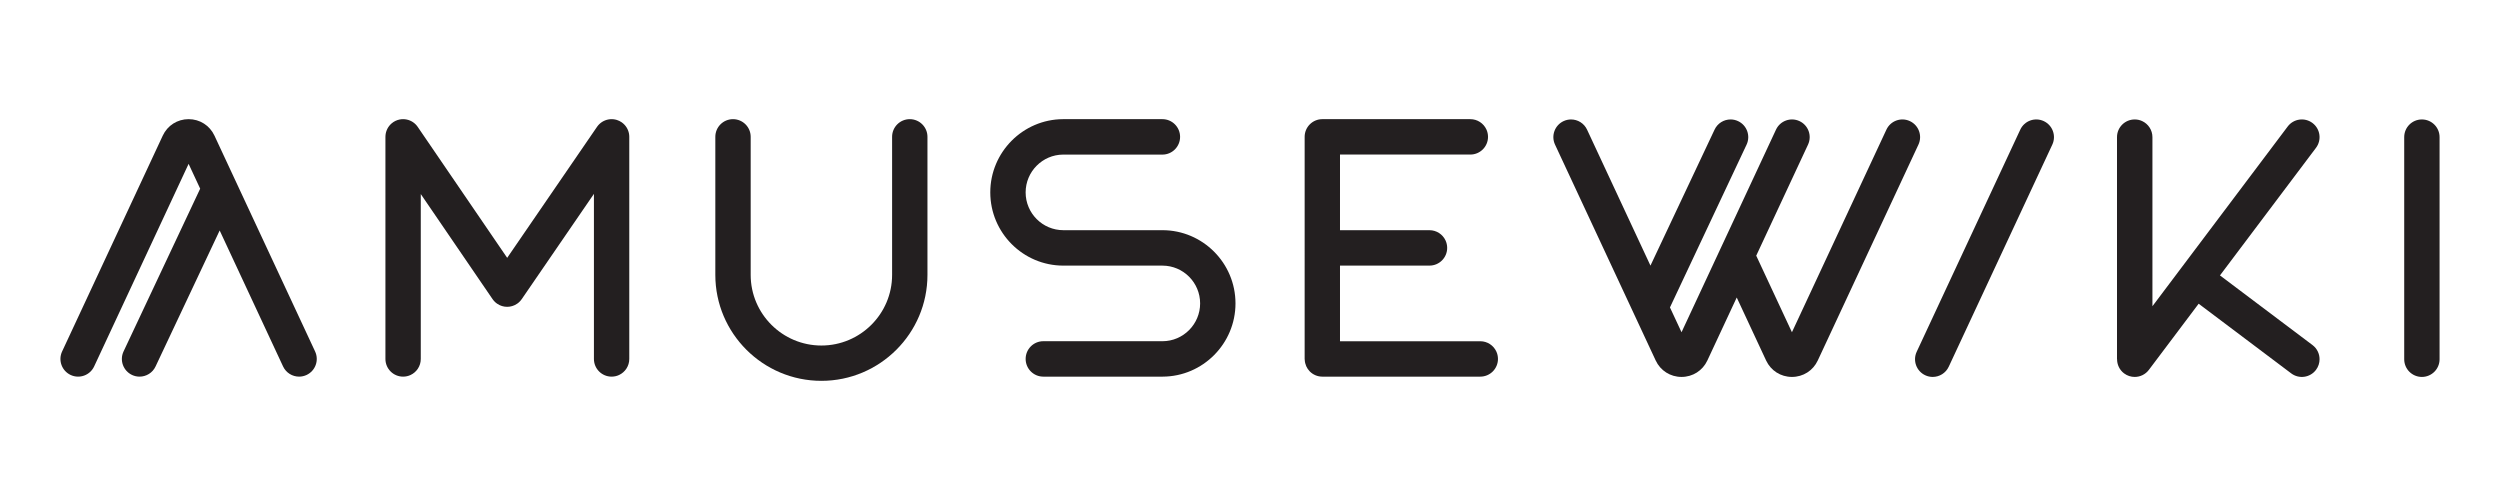
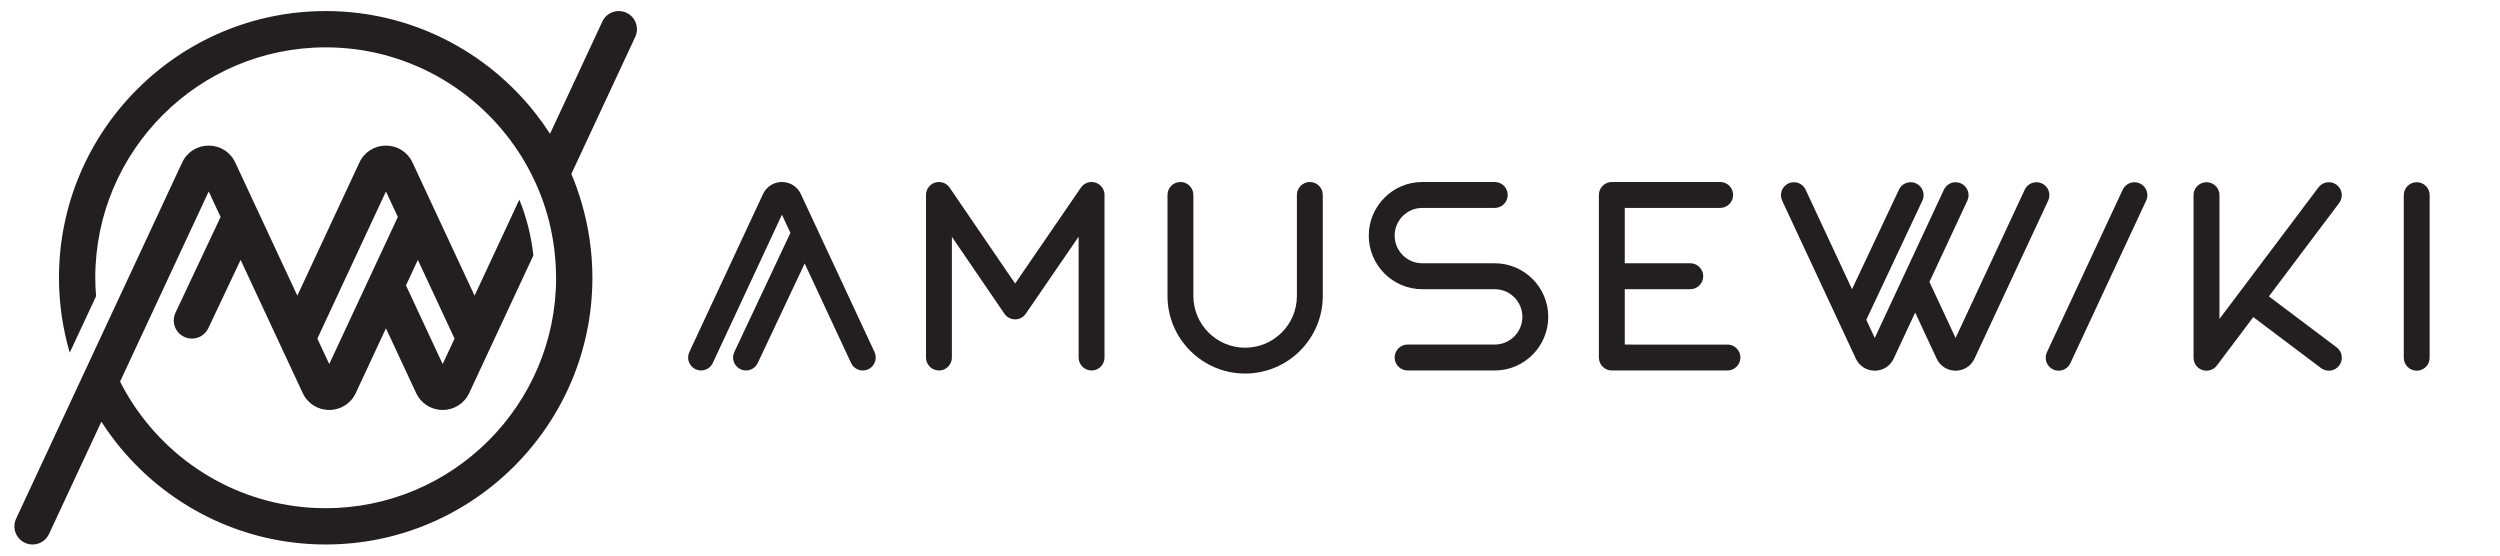
- <svg xmlns="http://www.w3.org/2000/svg" width="400" height="80" viewBox="0 0 105.833 21.167" version="1.1" id="svg4257">
+ <svg xmlns="http://www.w3.org/2000/svg" width="360" height="80" viewBox="0 0 95.25 21.167" version="1.1" id="svg4257">
  <defs id="defs4251" />
  <g id="layer1" transform="translate(0,-275.8333)">
-     <g id="g112" transform="matrix(0.2105543,0,0,-0.2105543,9.077609,281.575)">
+     <g id="g112" transform="matrix(0.1387143,0,0,-0.1387143,30.51223,283.227)">
      <path d="m 0,0 c -0.952,2.043 -2.944,3.312 -5.197,3.312 -2.254,0 -4.245,-1.27 -5.197,-3.312 l -20.238,-43.4 c -0.829,-1.779 -0.06,-3.893 1.719,-4.723 1.78,-0.832 3.894,-0.06 4.724,1.719 l 18.992,40.729 2.326,-4.989 -15.41,-32.737 c -0.829,-1.778 -0.059,-3.893 1.719,-4.723 0.487,-0.227 0.997,-0.334 1.5,-0.334 1.339,0 2.621,0.76 3.224,2.054 L 1.049,-19.07 13.795,-46.404 c 0.603,-1.293 1.886,-2.053 3.224,-2.053 0.502,0 1.014,0.108 1.5,0.334 1.779,0.83 2.548,2.944 1.719,4.723 z" style="fill:#231f20;fill-opacity:1;fill-rule:nonzero;stroke:none" id="path114" />
    </g>
-     <g id="g116" transform="matrix(0.2105543,0,0,-0.2105543,62.24443,282.3763)">
+     <g id="g116" transform="matrix(0.1387143,0,0,-0.1387143,65.5388,283.7549)">
      <path d="M 0,0 C 1.962,0 3.554,1.593 3.554,3.558 3.554,4.095 3.436,4.604 3.223,5.06 2.657,6.274 1.427,7.116 -0.001,7.116 l -29.761,0.001 c -1.962,0 -3.553,-1.593 -3.553,-3.558 0,-0.011 0.003,-0.021 0.003,-0.033 0,-0.008 -0.002,-0.017 -0.002,-0.025 v -22.264 c 0,-0.002 -10e-4,-0.003 -10e-4,-0.004 0,-0.001 10e-4,-0.002 10e-4,-0.004 l -10e-4,-22.322 v -10e-4 c 0,-0.061 0.015,-0.117 0.018,-0.177 0.045,-0.911 0.419,-1.735 1.023,-2.339 0.642,-0.644 1.531,-1.042 2.513,-1.042 0,0 0.007,10e-4 0.01,10e-4 H 2 c 1.963,-10e-4 3.554,1.592 3.554,3.557 10e-4,0.537 -0.118,1.046 -0.331,1.502 -0.566,1.215 -1.796,2.057 -3.224,2.056 l -28.206,0.001 v 15.21 l 17.995,-0.001 c 1.963,0 3.554,1.593 3.554,3.558 0.001,0.537 -0.118,1.046 -0.331,1.502 -0.566,1.215 -1.796,2.057 -3.223,2.057 h -17.995 l 0.001,15.21 z" style="fill:#231f20;fill-opacity:1;fill-rule:nonzero;stroke:none" id="path118" />
    </g>
-     <g id="g120" transform="matrix(0.2105543,0,0,-0.2105543,26.63546,281.5562)">
+     <g id="g120" transform="matrix(0.1387143,0,0,-0.1387143,42.07943,283.2146)">
      <path d="M 0,0 C -0.006,0.072 -0.018,0.143 -0.029,0.213 -0.036,0.255 -0.041,0.297 -0.048,0.338 -0.063,0.417 -0.083,0.494 -0.103,0.571 -0.112,0.604 -0.119,0.638 -0.129,0.671 -0.151,0.748 -0.178,0.822 -0.206,0.897 -0.218,0.931 -0.229,0.964 -0.243,0.998 -0.271,1.067 -0.302,1.133 -0.333,1.2 -0.352,1.239 -0.37,1.278 -0.39,1.316 -0.42,1.375 -0.454,1.431 -0.488,1.487 -0.514,1.531 -0.54,1.575 -0.567,1.618 -0.6,1.668 -0.636,1.715 -0.671,1.764 -0.704,1.809 -0.737,1.855 -0.772,1.899 -0.81,1.945 -0.85,1.988 -0.889,2.032 -0.926,2.074 -0.962,2.117 -1.002,2.157 -1.05,2.206 -1.102,2.252 -1.153,2.298 -1.187,2.329 -1.219,2.361 -1.254,2.391 -1.331,2.454 -1.41,2.514 -1.491,2.571 -1.503,2.58 -1.515,2.59 -1.527,2.599 -1.529,2.6 -1.53,2.601 -1.532,2.601 -1.822,2.8 -2.143,2.958 -2.487,3.064 -2.549,3.083 -2.611,3.097 -2.674,3.112 -2.724,3.125 -2.772,3.14 -2.823,3.15 c -0.115,0.024 -0.233,0.041 -0.35,0.054 -0.006,0 -0.012,0 -0.018,10e-4 -0.112,0.01 -0.224,0.016 -0.335,0.016 L -3.537,3.222 C -3.578,3.222 -3.618,3.217 -3.658,3.216 -3.729,3.213 -3.799,3.212 -3.869,3.206 -3.945,3.199 -4.02,3.187 -4.095,3.175 -4.131,3.169 -4.168,3.165 -4.205,3.158 -4.291,3.142 -4.375,3.12 -4.458,3.098 -4.484,3.091 -4.51,3.085 -4.536,3.078 -4.62,3.054 -4.703,3.024 -4.785,2.994 -4.811,2.984 -4.836,2.976 -4.862,2.965 -4.938,2.935 -5.013,2.9 -5.086,2.864 -5.118,2.849 -5.149,2.835 -5.18,2.819 -5.246,2.785 -5.31,2.747 -5.373,2.708 -5.41,2.687 -5.447,2.665 -5.483,2.642 -5.539,2.605 -5.593,2.565 -5.646,2.525 -5.687,2.496 -5.727,2.467 -5.766,2.436 -5.816,2.395 -5.864,2.351 -5.913,2.308 -5.95,2.274 -5.988,2.241 -6.024,2.206 -6.077,2.154 -6.126,2.1 -6.175,2.045 -6.203,2.014 -6.232,1.984 -6.26,1.952 -6.322,1.877 -6.381,1.799 -6.438,1.719 -6.448,1.705 -6.459,1.692 -6.469,1.678 L -6.476,1.668 C -6.48,1.661 -6.485,1.654 -6.49,1.646 L -24.533,-24.663 -42.502,1.642 c -0.007,0.01 -0.013,0.019 -0.02,0.028 l -0.001,0.002 c -0.003,0.005 -0.006,0.008 -0.009,0.012 -0.063,0.091 -0.13,0.179 -0.2,0.263 -0.031,0.038 -0.066,0.073 -0.098,0.108 -0.044,0.049 -0.087,0.098 -0.134,0.144 -0.045,0.045 -0.093,0.085 -0.14,0.127 -0.038,0.034 -0.076,0.069 -0.116,0.102 -0.05,0.041 -0.103,0.078 -0.156,0.116 -0.041,0.03 -0.081,0.06 -0.123,0.088 -0.051,0.034 -0.103,0.064 -0.155,0.095 -0.049,0.028 -0.096,0.057 -0.146,0.084 -0.047,0.024 -0.095,0.045 -0.142,0.068 -0.058,0.027 -0.116,0.055 -0.175,0.079 -0.043,0.018 -0.086,0.032 -0.128,0.047 -0.067,0.024 -0.132,0.049 -0.2,0.069 -0.042,0.012 -0.086,0.022 -0.128,0.032 -0.068,0.018 -0.136,0.036 -0.205,0.049 -0.054,0.011 -0.107,0.017 -0.161,0.025 -0.06,0.008 -0.118,0.019 -0.179,0.025 -0.084,0.008 -0.169,0.01 -0.254,0.013 -0.028,0 -0.057,0.004 -0.086,0.004 h -0.007 c -0.115,0 -0.231,-0.006 -0.347,-0.017 0,0 -0.006,-10e-4 -0.01,-10e-4 -0.114,-0.012 -0.228,-0.029 -0.342,-0.052 -0.594,-0.119 -1.133,-0.387 -1.58,-0.763 -0.022,-0.019 -0.043,-0.04 -0.065,-0.059 -0.064,-0.057 -0.126,-0.113 -0.185,-0.173 -0.035,-0.036 -0.068,-0.074 -0.101,-0.111 -0.043,-0.047 -0.087,-0.095 -0.127,-0.145 -0.035,-0.044 -0.067,-0.089 -0.1,-0.134 -0.035,-0.048 -0.071,-0.095 -0.103,-0.144 -0.03,-0.045 -0.056,-0.092 -0.084,-0.138 -0.032,-0.054 -0.064,-0.107 -0.094,-0.163 -0.022,-0.042 -0.042,-0.086 -0.062,-0.13 -0.029,-0.061 -0.059,-0.122 -0.084,-0.185 -0.017,-0.041 -0.031,-0.083 -0.045,-0.125 -0.025,-0.066 -0.049,-0.132 -0.07,-0.201 -0.012,-0.044 -0.022,-0.089 -0.034,-0.133 -0.017,-0.066 -0.034,-0.132 -0.047,-0.199 -0.012,-0.058 -0.018,-0.117 -0.027,-0.176 -0.007,-0.054 -0.017,-0.108 -0.023,-0.163 -0.009,-0.096 -0.013,-0.194 -0.014,-0.291 0,-0.017 -0.003,-0.034 -0.003,-0.051 v -0.009 c 0,-0.008 0,-0.015 0,-0.023 l -10e-4,-44.629 c 0,-1.963 1.591,-3.554 3.555,-3.554 0.535,-0.001 1.044,0.118 1.5,0.331 1.213,0.566 2.054,1.796 2.053,3.223 l 10e-4,33.157 14.43,-21.124 c 0.012,-0.017 0.026,-0.032 0.038,-0.049 0.061,-0.087 0.127,-0.171 0.197,-0.253 0.027,-0.031 0.054,-0.063 0.082,-0.093 0.064,-0.07 0.132,-0.137 0.203,-0.202 0.032,-0.03 0.063,-0.062 0.096,-0.09 0.087,-0.076 0.18,-0.147 0.277,-0.215 0.15,-0.105 0.307,-0.197 0.469,-0.277 0.045,-0.023 0.091,-0.041 0.138,-0.061 0.102,-0.045 0.205,-0.086 0.31,-0.121 0.06,-0.02 0.12,-0.039 0.18,-0.055 0.099,-0.028 0.199,-0.049 0.3,-0.068 0.058,-0.011 0.115,-0.023 0.173,-0.031 0.147,-0.02 0.294,-0.031 0.442,-0.032 0.009,-0.001 0.018,-0.002 0.027,-0.002 h 0.003 0.003 c 0.009,0 0.017,10e-4 0.026,0.002 0.148,10e-4 0.295,0.012 0.441,0.031 0.058,0.008 0.115,0.021 0.173,0.032 0.1,0.018 0.2,0.04 0.298,0.067 0.061,0.017 0.121,0.035 0.181,0.055 0.104,0.034 0.206,0.075 0.306,0.119 0.048,0.021 0.095,0.039 0.142,0.062 0.159,0.079 0.314,0.169 0.462,0.272 0.099,0.069 0.194,0.142 0.284,0.22 0.031,0.026 0.06,0.056 0.09,0.084 0.073,0.067 0.144,0.136 0.21,0.208 0.027,0.029 0.052,0.059 0.077,0.088 0.072,0.084 0.139,0.17 0.202,0.259 0.012,0.016 0.025,0.029 0.036,0.045 l 14.517,21.167 -10e-4,-33.195 c 0,-1.963 1.591,-3.554 3.554,-3.554 0.536,-0.001 1.045,0.118 1.5,0.331 1.213,0.566 2.054,1.796 2.054,3.223 l 0.001,44.661 c 0,0.046 -0.005,0.09 -0.007,0.135 C 0.008,-0.131 0.006,-0.065 0,0" style="fill:#231f20;fill-opacity:1;fill-rule:nonzero;stroke:none" id="path122" />
    </g>
-     <g id="g124" transform="matrix(0.2105543,0,0,-0.2105543,38.51359,280.8778)">
+     <g id="g124" transform="matrix(0.1387143,0,0,-0.1387143,49.9048,282.7676)">
      <path d="m 0,0 c -1.962,0 -3.554,-1.59 -3.554,-3.55 v -27.762 c 0,-7.83 -6.378,-14.201 -14.217,-14.201 -7.839,0 -14.217,6.371 -14.217,14.201 V -3.55 c 0,1.96 -1.591,3.55 -3.554,3.55 -1.962,0 -3.554,-1.59 -3.554,-3.55 v -27.762 c 0,-11.746 9.566,-21.301 21.325,-21.301 11.759,0 21.325,9.555 21.325,21.301 V -3.55 C 3.554,-1.59 1.963,0 0,0" style="fill:#231f20;fill-opacity:1;fill-rule:nonzero;stroke:none" id="path126" />
    </g>
-     <g id="g128" transform="matrix(0.2105543,0,0,-0.2105543,86.51966,280.9605)">
+     <g id="g128" transform="matrix(0.1387143,0,0,-0.1387143,81.53144,282.8221)">
      <path d="m 0,0 c -1.779,0.832 -3.894,0.061 -4.724,-1.719 l -20.825,-44.658 c -0.829,-1.779 -0.059,-3.894 1.72,-4.723 0.485,-0.227 0.996,-0.334 1.499,-0.334 1.339,0 2.621,0.76 3.224,2.053 L 1.72,-4.723 C 2.549,-2.944 1.779,-0.83 0,0" style="fill:#231f20;fill-opacity:1;fill-rule:nonzero;stroke:none" id="path130" />
    </g>
-     <g id="g132" transform="matrix(0.2105543,0,0,-0.2105543,102.5274,280.89)">
+     <g id="g132" transform="matrix(0.1387143,0,0,-0.1387143,92.0774,282.7757)">
      <path d="m 0,0 c -1.964,0.002 -3.555,-1.59 -3.555,-3.554 v -44.661 c 0,-1.963 1.591,-3.556 3.555,-3.554 1.963,0 3.554,1.591 3.554,3.554 V -3.554 C 3.554,-1.591 1.963,0 0,0" style="fill:#231f20;fill-opacity:1;fill-rule:nonzero;stroke:none" id="path134" />
    </g>
-     <g id="g136" transform="matrix(0.2105543,0,0,-0.2105543,97.89616,290.441)">
+     <g id="g136" transform="matrix(0.1387143,0,0,-0.1387143,89.02634,289.0679)">
      <path d="M 0,0 -18.604,14.003 0.704,39.657 C 1.887,41.229 1.572,43.462 0,44.645 -1.571,45.828 -3.804,45.514 -4.987,43.941 L -32.182,7.81 -32.183,41.799 c 10e-4,1.43 -0.841,2.664 -2.057,3.231 -0.457,0.213 -0.967,0.332 -1.504,0.331 -1.968,0 -3.563,-1.594 -3.562,-3.561 V -2.833 h 0.013 c -0.003,-1.084 0.475,-2.157 1.407,-2.859 0.642,-0.482 1.394,-0.716 2.14,-0.716 1.08,0 2.148,0.49 2.849,1.42 l 10.008,13.3 18.605,-14.003 c 1.572,-1.184 3.805,-0.869 4.988,0.703 0.483,0.642 0.716,1.394 0.716,2.14 C 1.42,-1.768 0.931,-0.7 0,0" style="fill:#231f20;fill-opacity:1;fill-rule:nonzero;stroke:none" id="path138" />
    </g>
-     <g id="g140" transform="matrix(0.2105543,0,0,-0.2105543,80.85217,280.9605)">
+     <g id="g140" transform="matrix(0.1387143,0,0,-0.1387143,77.79767,282.8221)">
      <path d="m 0,0 c -1.779,0.832 -3.894,0.061 -4.723,-1.719 l -18.992,-40.729 -7.179,15.393 10.415,22.332 c 0.83,1.779 0.06,3.893 -1.719,4.723 -1.78,0.832 -3.894,0.061 -4.724,-1.719 l -18.992,-40.729 -2.326,4.989 15.41,32.737 c 0.829,1.779 0.059,3.893 -1.72,4.722 -0.486,0.228 -0.996,0.335 -1.5,0.335 -1.338,0 -2.62,-0.76 -3.223,-2.053 L -52.16,-29.053 -64.906,-1.719 c -0.604,1.294 -1.886,2.053 -3.224,2.053 -0.503,0 -1.014,-0.107 -1.5,-0.334 -1.779,-0.83 -2.549,-2.944 -1.719,-4.723 l 20.238,-43.4 c 0.952,-2.043 2.944,-3.311 5.197,-3.311 2.254,0 4.245,1.269 5.196,3.311 l 5.904,12.658 5.902,-12.658 c 0.952,-2.043 2.943,-3.311 5.197,-3.311 2.254,0 4.245,1.269 5.196,3.311 L 1.72,-4.723 C 2.549,-2.944 1.779,-0.83 0,0" style="fill:#231f20;fill-opacity:1;fill-rule:nonzero;stroke:none" id="path142" />
    </g>
-     <g id="g144" transform="matrix(0.2105543,0,0,-0.2105543,49.20886,285.5779)">
+     <g id="g144" transform="matrix(0.1387143,0,0,-0.1387143,56.9509,285.8641)">
      <path d="m 0,0 h -19.92 c -4.181,0 -7.582,3.409 -7.582,7.599 0,4.172 3.385,7.58 7.53,7.599 h 19.971 c 1.962,0 3.554,1.595 3.554,3.562 0,1.968 -1.592,3.562 -3.554,3.562 H -19.988 C -28.051,22.286 -34.61,15.681 -34.61,7.599 c 0,-8.118 6.59,-14.723 14.69,-14.723 L 0,-7.125 c 4.181,0 7.582,-3.408 7.582,-7.598 0,-4.175 -3.388,-7.584 -7.54,-7.6 l -23.989,0.001 c -1.963,0 -3.554,-1.595 -3.554,-3.562 0,-1.968 1.591,-3.562 3.554,-3.562 H 0.056 c 8.069,0.029 14.635,6.634 14.635,14.723 C 14.691,-6.604 8.101,0 0,0" style="fill:#231f20;fill-opacity:1;fill-rule:nonzero;stroke:none" id="path146" />
+     </g>
+     <g id="g24" transform="matrix(0.1487578,0,0,-0.1487578,14.70434,283.1288)">
+       <path d="M 0,0 3.043,-6.526 0,-13.052 -5.13,-24.05 l -9.396,-20.153 -3.043,6.526 z m 8.172,-17.524 9.397,-20.153 -3.043,-6.526 -9.397,20.153 z M 63.85,39.597 c 1.085,2.326 0.078,5.091 -2.248,6.176 -2.329,1.086 -5.094,0.08 -6.178,-2.248 L 44.745,20.618 42.021,14.776 C 40.875,16.557 39.648,18.28 38.346,19.943 25.83,35.916 6.383,46.21 -15.436,46.21 c -37.668,0 -68.312,-30.644 -68.312,-68.311 0,-6.659 0.976,-13.091 2.76,-19.181 l 6.743,14.461 c -0.124,1.559 -0.206,3.13 -0.206,4.72 0,32.541 26.474,59.015 59.015,59.015 20.581,0 38.723,-10.596 49.288,-26.611 1.232,-1.867 2.356,-3.81 3.374,-5.817 1.949,-3.845 3.497,-7.925 4.571,-12.195 0.788,-3.131 1.313,-6.363 1.577,-9.669 0.124,-1.56 0.205,-3.132 0.205,-4.723 0,-32.541 -26.474,-59.016 -59.015,-59.016 -20.58,0 -38.723,10.597 -49.289,26.613 -1.231,1.867 -2.355,3.81 -3.373,5.816 l 3.063,6.569 19.638,42.119 3.043,-6.525 -11.558,-24.539 c -1.085,-2.325 -0.078,-5.091 2.249,-6.176 0.635,-0.297 1.304,-0.437 1.961,-0.437 1.751,0 3.428,0.993 4.217,2.685 l 8.259,17.468 12.527,-26.863 2,-4.289 1.375,-2.949 c 1.246,-2.671 3.85,-4.33 6.798,-4.33 2.947,0 5.551,1.659 6.797,4.33 l 7.728,16.576 7.73,-16.576 c 1.245,-2.671 3.849,-4.33 6.796,-4.33 2.948,0 5.553,1.659 6.798,4.33 l 1.375,2.949 5.129,10.999 9.928,21.296 c -0.535,5.005 -1.769,9.801 -3.591,14.299 L 22.698,-26.678 13.301,-6.525 8.172,4.474 6.797,7.422 c -1.245,2.672 -3.851,4.331 -6.798,4.331 -2.947,0 -5.552,-1.66 -6.796,-4.331 L -22.698,-26.679 -33.965,-2.52 -38.6,7.422 c -1.246,2.672 -3.85,4.331 -6.797,4.331 -2.948,0 -5.552,-1.66 -6.797,-4.331 l -16.432,-35.243 -4.043,-8.671 -5.689,-12.202 -3.044,-6.53 -13.324,-28.575 c -1.085,-2.326 -0.079,-5.092 2.248,-6.177 2.328,-1.088 5.093,-0.079 6.178,2.249 l 10.681,22.909 2.724,5.842 c 1.147,-1.781 2.374,-3.505 3.676,-5.168 12.516,-15.974 31.964,-26.269 53.783,-26.269 37.667,0 68.313,30.644 68.313,68.312 0,6.66 -0.976,13.094 -2.762,19.184 -0.742,2.532 -1.61,5.01 -2.63,7.411 l 3.045,6.53 z" style="fill:#231f20;fill-opacity:1;fill-rule:nonzero;stroke:none" id="path26" />
    </g>
  </g>
</svg>
